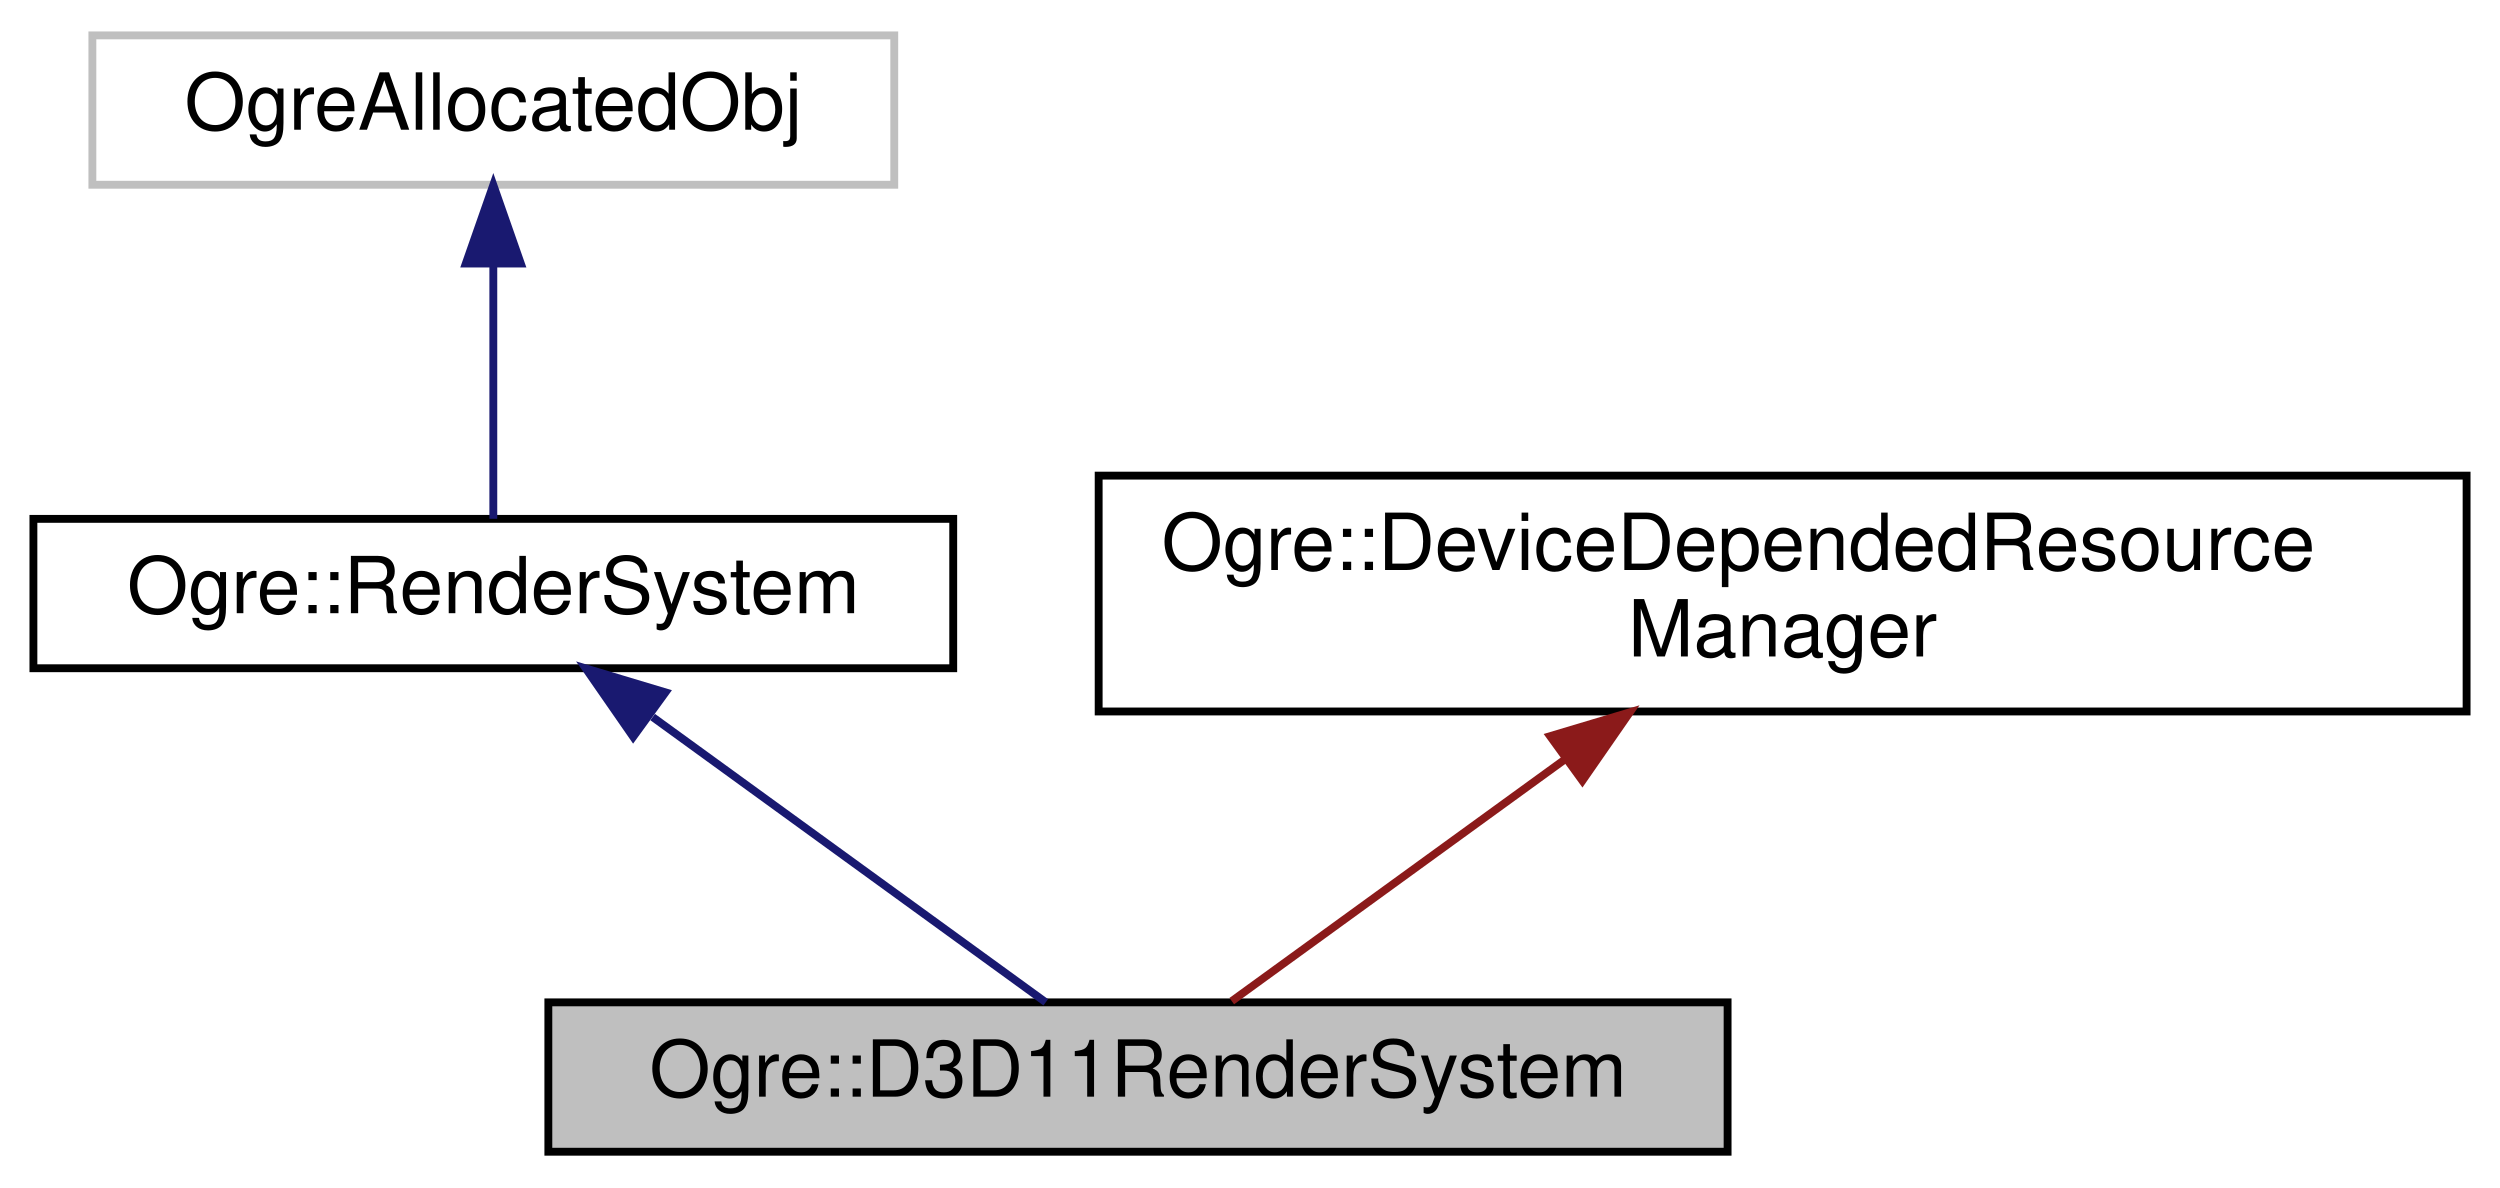
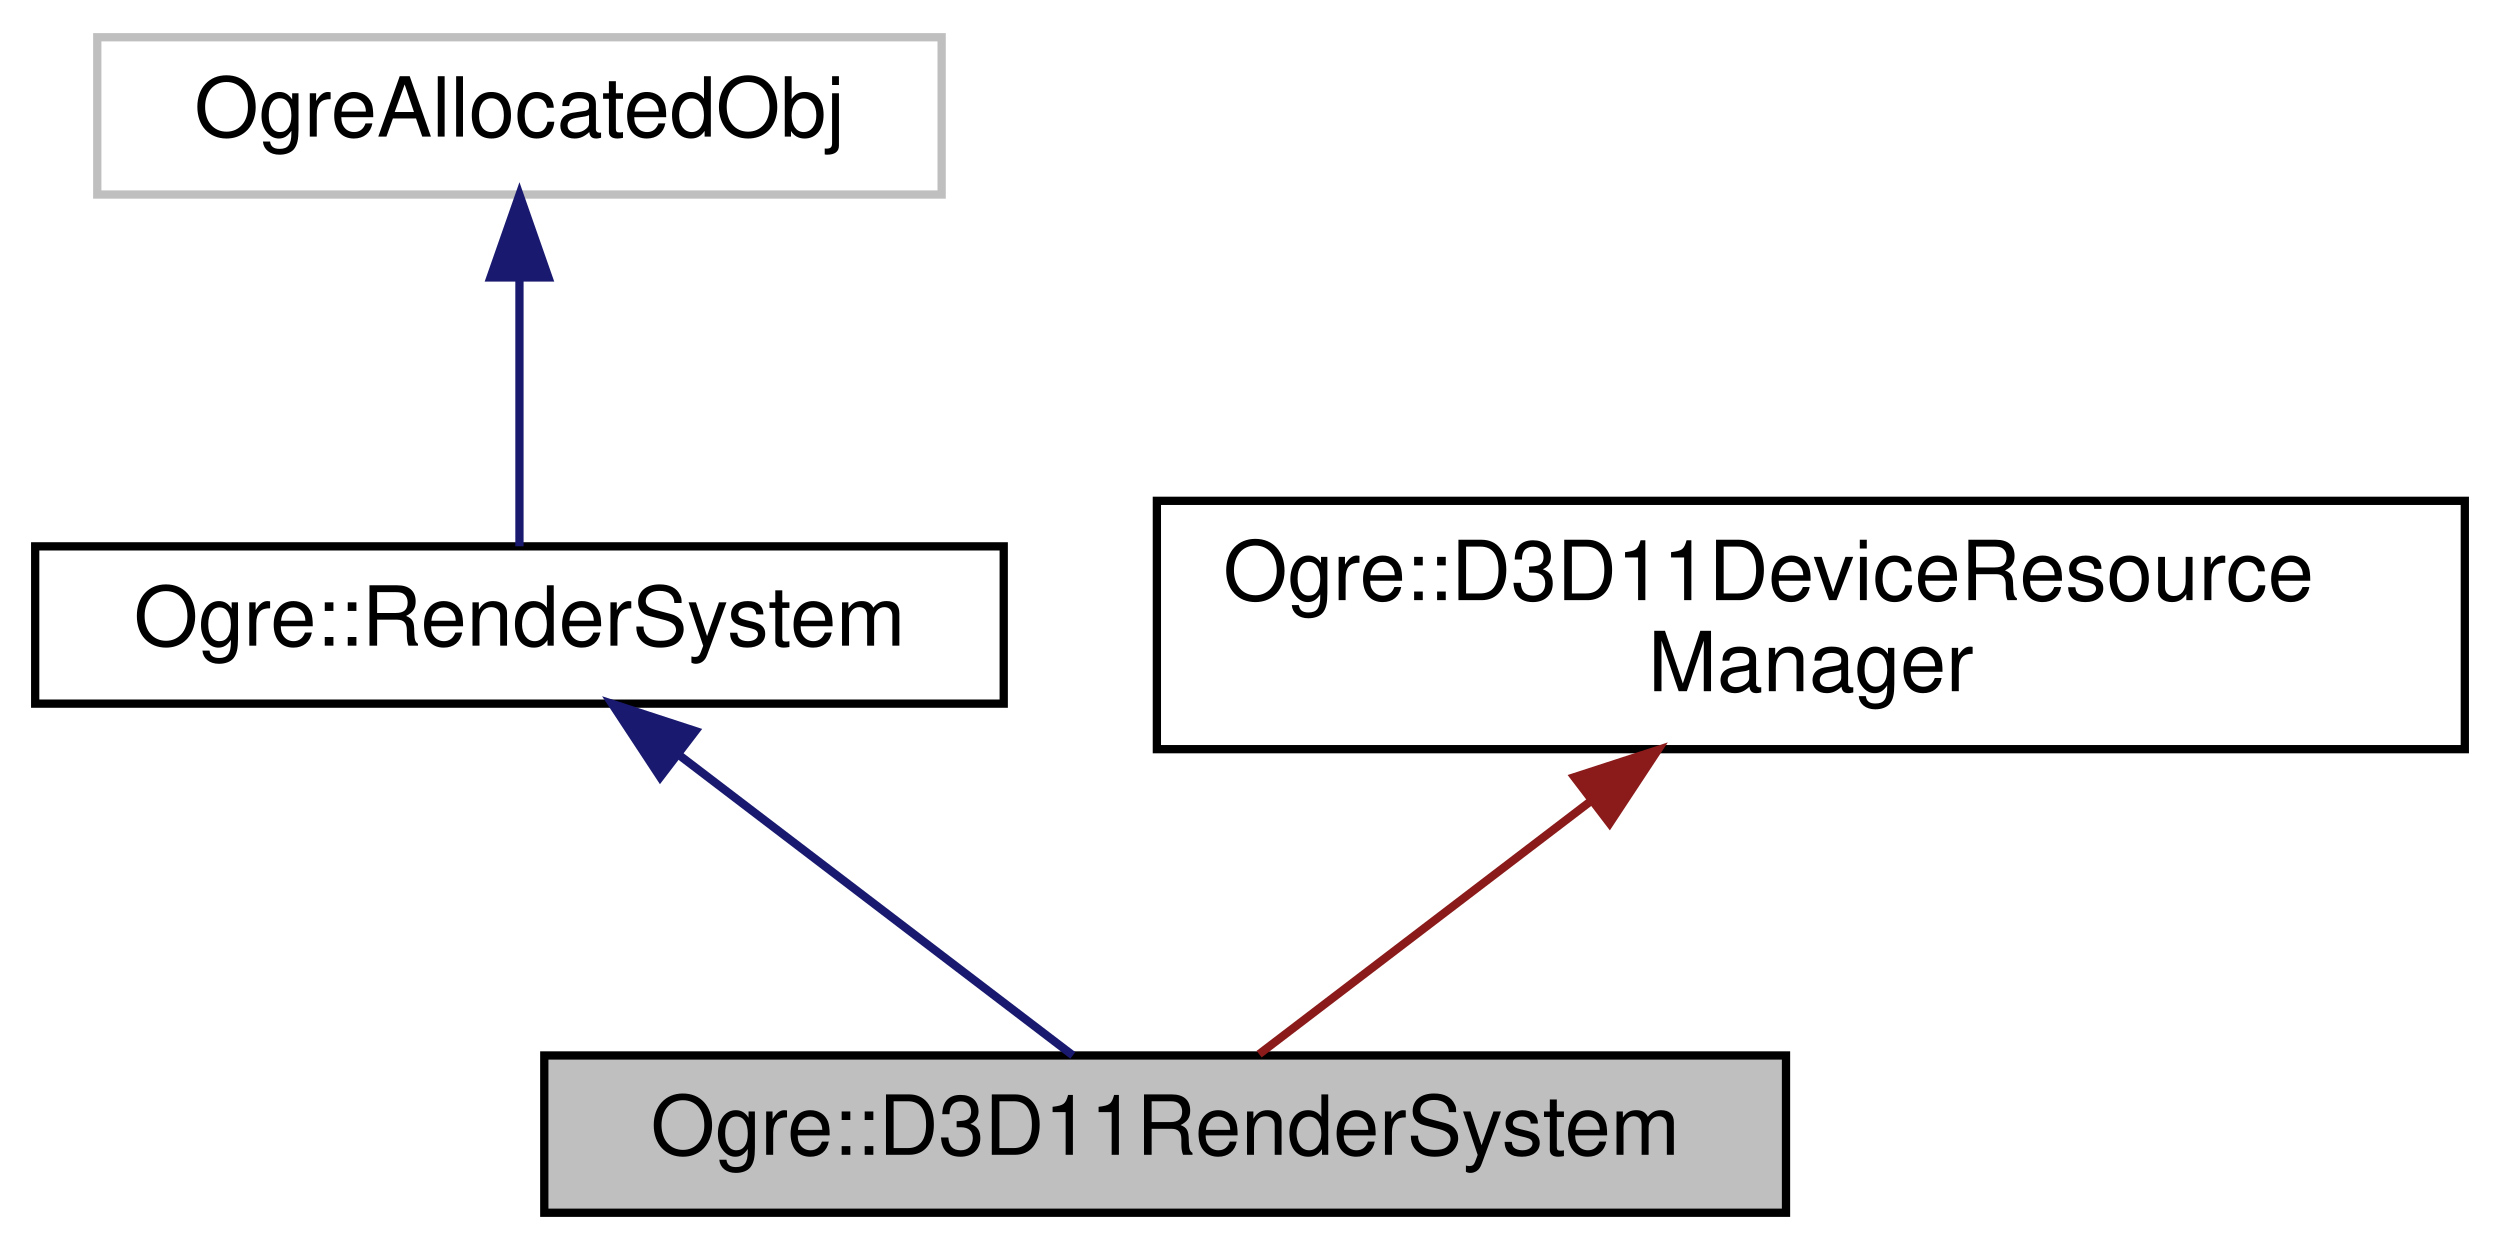
- <svg xmlns="http://www.w3.org/2000/svg" xmlns:xlink="http://www.w3.org/1999/xlink" width="318pt" height="151pt" viewBox="0.00 0.00 317.50 151.00">
+ <svg xmlns="http://www.w3.org/2000/svg" xmlns:xlink="http://www.w3.org/1999/xlink" width="302pt" height="151pt" viewBox="0.00 0.00 301.50 151.00">
  <g id="graph0" class="graph" transform="scale(1 1) rotate(0) translate(4 147)">
    <g id="node1" class="node">
      <g id="a_node1">
        <a xlink:title="Implementation of DirectX11 as a rendering system.">
-           <polygon fill="#bfbfbf" stroke="black" points="65.5,-0.5 65.5,-19.5 215.5,-19.5 215.5,-0.5 65.5,-0.5" />
-           <text text-anchor="middle" x="140.5" y="-7.5" font-family="Helvetica,sans-Serif" font-size="10.00">Ogre::D3D11RenderSystem</text>
+           <polygon fill="#bfbfbf" stroke="black" points="61.5,-0.5 61.5,-19.5 211.5,-19.5 211.5,-0.5 61.5,-0.5" />
+           <text text-anchor="middle" x="136.5" y="-7.5" font-family="Helvetica,sans-Serif" font-size="10.00">Ogre::D3D11RenderSystem</text>
        </a>
      </g>
    </g>
    <g id="node2" class="node">
      <g id="a_node2">
        <a xlink:href="class_ogre_1_1_render_system.html" target="_top" xlink:title="Defines the functionality of a 3D API.">
          <polygon fill="none" stroke="black" points="0,-62 0,-81 117,-81 117,-62 0,-62" />
          <text text-anchor="middle" x="58.5" y="-69" font-family="Helvetica,sans-Serif" font-size="10.00">Ogre::RenderSystem</text>
        </a>
      </g>
    </g>
    <g id="edge1" class="edge">
-       <path fill="none" stroke="midnightblue" d="M78.77,-55.79C94.5,-44.38 115.75,-28.96 128.77,-19.51" />
-       <polygon fill="midnightblue" stroke="midnightblue" points="76.29,-53.27 70.25,-61.98 80.4,-58.93 76.29,-53.27" />
+       <path fill="none" stroke="midnightblue" d="M77.78,-55.79C92.74,-44.38 112.96,-28.96 125.35,-19.51" />
+       <polygon fill="midnightblue" stroke="midnightblue" points="75.5,-53.13 69.68,-61.98 79.75,-58.69 75.5,-53.13" />
    </g>
    <g id="node3" class="node">
      <g id="a_node3">
        <a xlink:title=" ">
          <polygon fill="none" stroke="#bfbfbf" points="7.5,-123.5 7.5,-142.5 109.5,-142.5 109.5,-123.5 7.5,-123.5" />
          <text text-anchor="middle" x="58.5" y="-130.5" font-family="Helvetica,sans-Serif" font-size="10.00">OgreAllocatedObj</text>
        </a>
      </g>
    </g>
    <g id="edge2" class="edge">
      <path fill="none" stroke="midnightblue" d="M58.5,-113.32C58.5,-102.5 58.5,-89.4 58.5,-81.01" />
      <polygon fill="midnightblue" stroke="midnightblue" points="55,-113.48 58.5,-123.48 62,-113.48 55,-113.48" />
    </g>
    <g id="node4" class="node">
      <g id="a_node4">
-         <a xlink:href="class_ogre_1_1_device_depended_resource_manager.html" target="_top" xlink:title="Singleton that is used to propagate device state changed notifications.">
-           <polygon fill="none" stroke="black" points="135.5,-56.5 135.5,-86.5 309.5,-86.5 309.5,-56.5 135.5,-56.5" />
-           <text text-anchor="start" x="143.5" y="-74.5" font-family="Helvetica,sans-Serif" font-size="10.00">Ogre::DeviceDependedResource</text>
-           <text text-anchor="middle" x="222.5" y="-63.5" font-family="Helvetica,sans-Serif" font-size="10.00">Manager</text>
+         <a xlink:href="class_ogre_1_1_d3_d11_device_resource_manager.html" target="_top" xlink:title="Singleton that is used to propagate device state changed notifications.">
+           <polygon fill="none" stroke="black" points="135.5,-56.5 135.5,-86.5 293.5,-86.5 293.5,-56.5 135.5,-56.5" />
+           <text text-anchor="start" x="143.5" y="-74.5" font-family="Helvetica,sans-Serif" font-size="10.00">Ogre::D3D11DeviceResource</text>
+           <text text-anchor="middle" x="214.5" y="-63.5" font-family="Helvetica,sans-Serif" font-size="10.00">Manager</text>
        </a>
      </g>
    </g>
    <g id="edge3" class="edge">
-       <path fill="none" stroke="#8b1a1a" d="M194.91,-50.48C180.47,-40 163.53,-27.71 152.43,-19.66" />
-       <polygon fill="#8b1a1a" stroke="#8b1a1a" points="192.92,-53.36 203.07,-56.4 197.03,-47.69 192.92,-53.36" />
+       <path fill="none" stroke="#8b1a1a" d="M187.87,-50.19C174.22,-39.77 158.3,-27.63 147.85,-19.66" />
+       <polygon fill="#8b1a1a" stroke="#8b1a1a" points="185.94,-53.12 196.02,-56.4 190.19,-47.55 185.94,-53.12" />
    </g>
  </g>
</svg>
